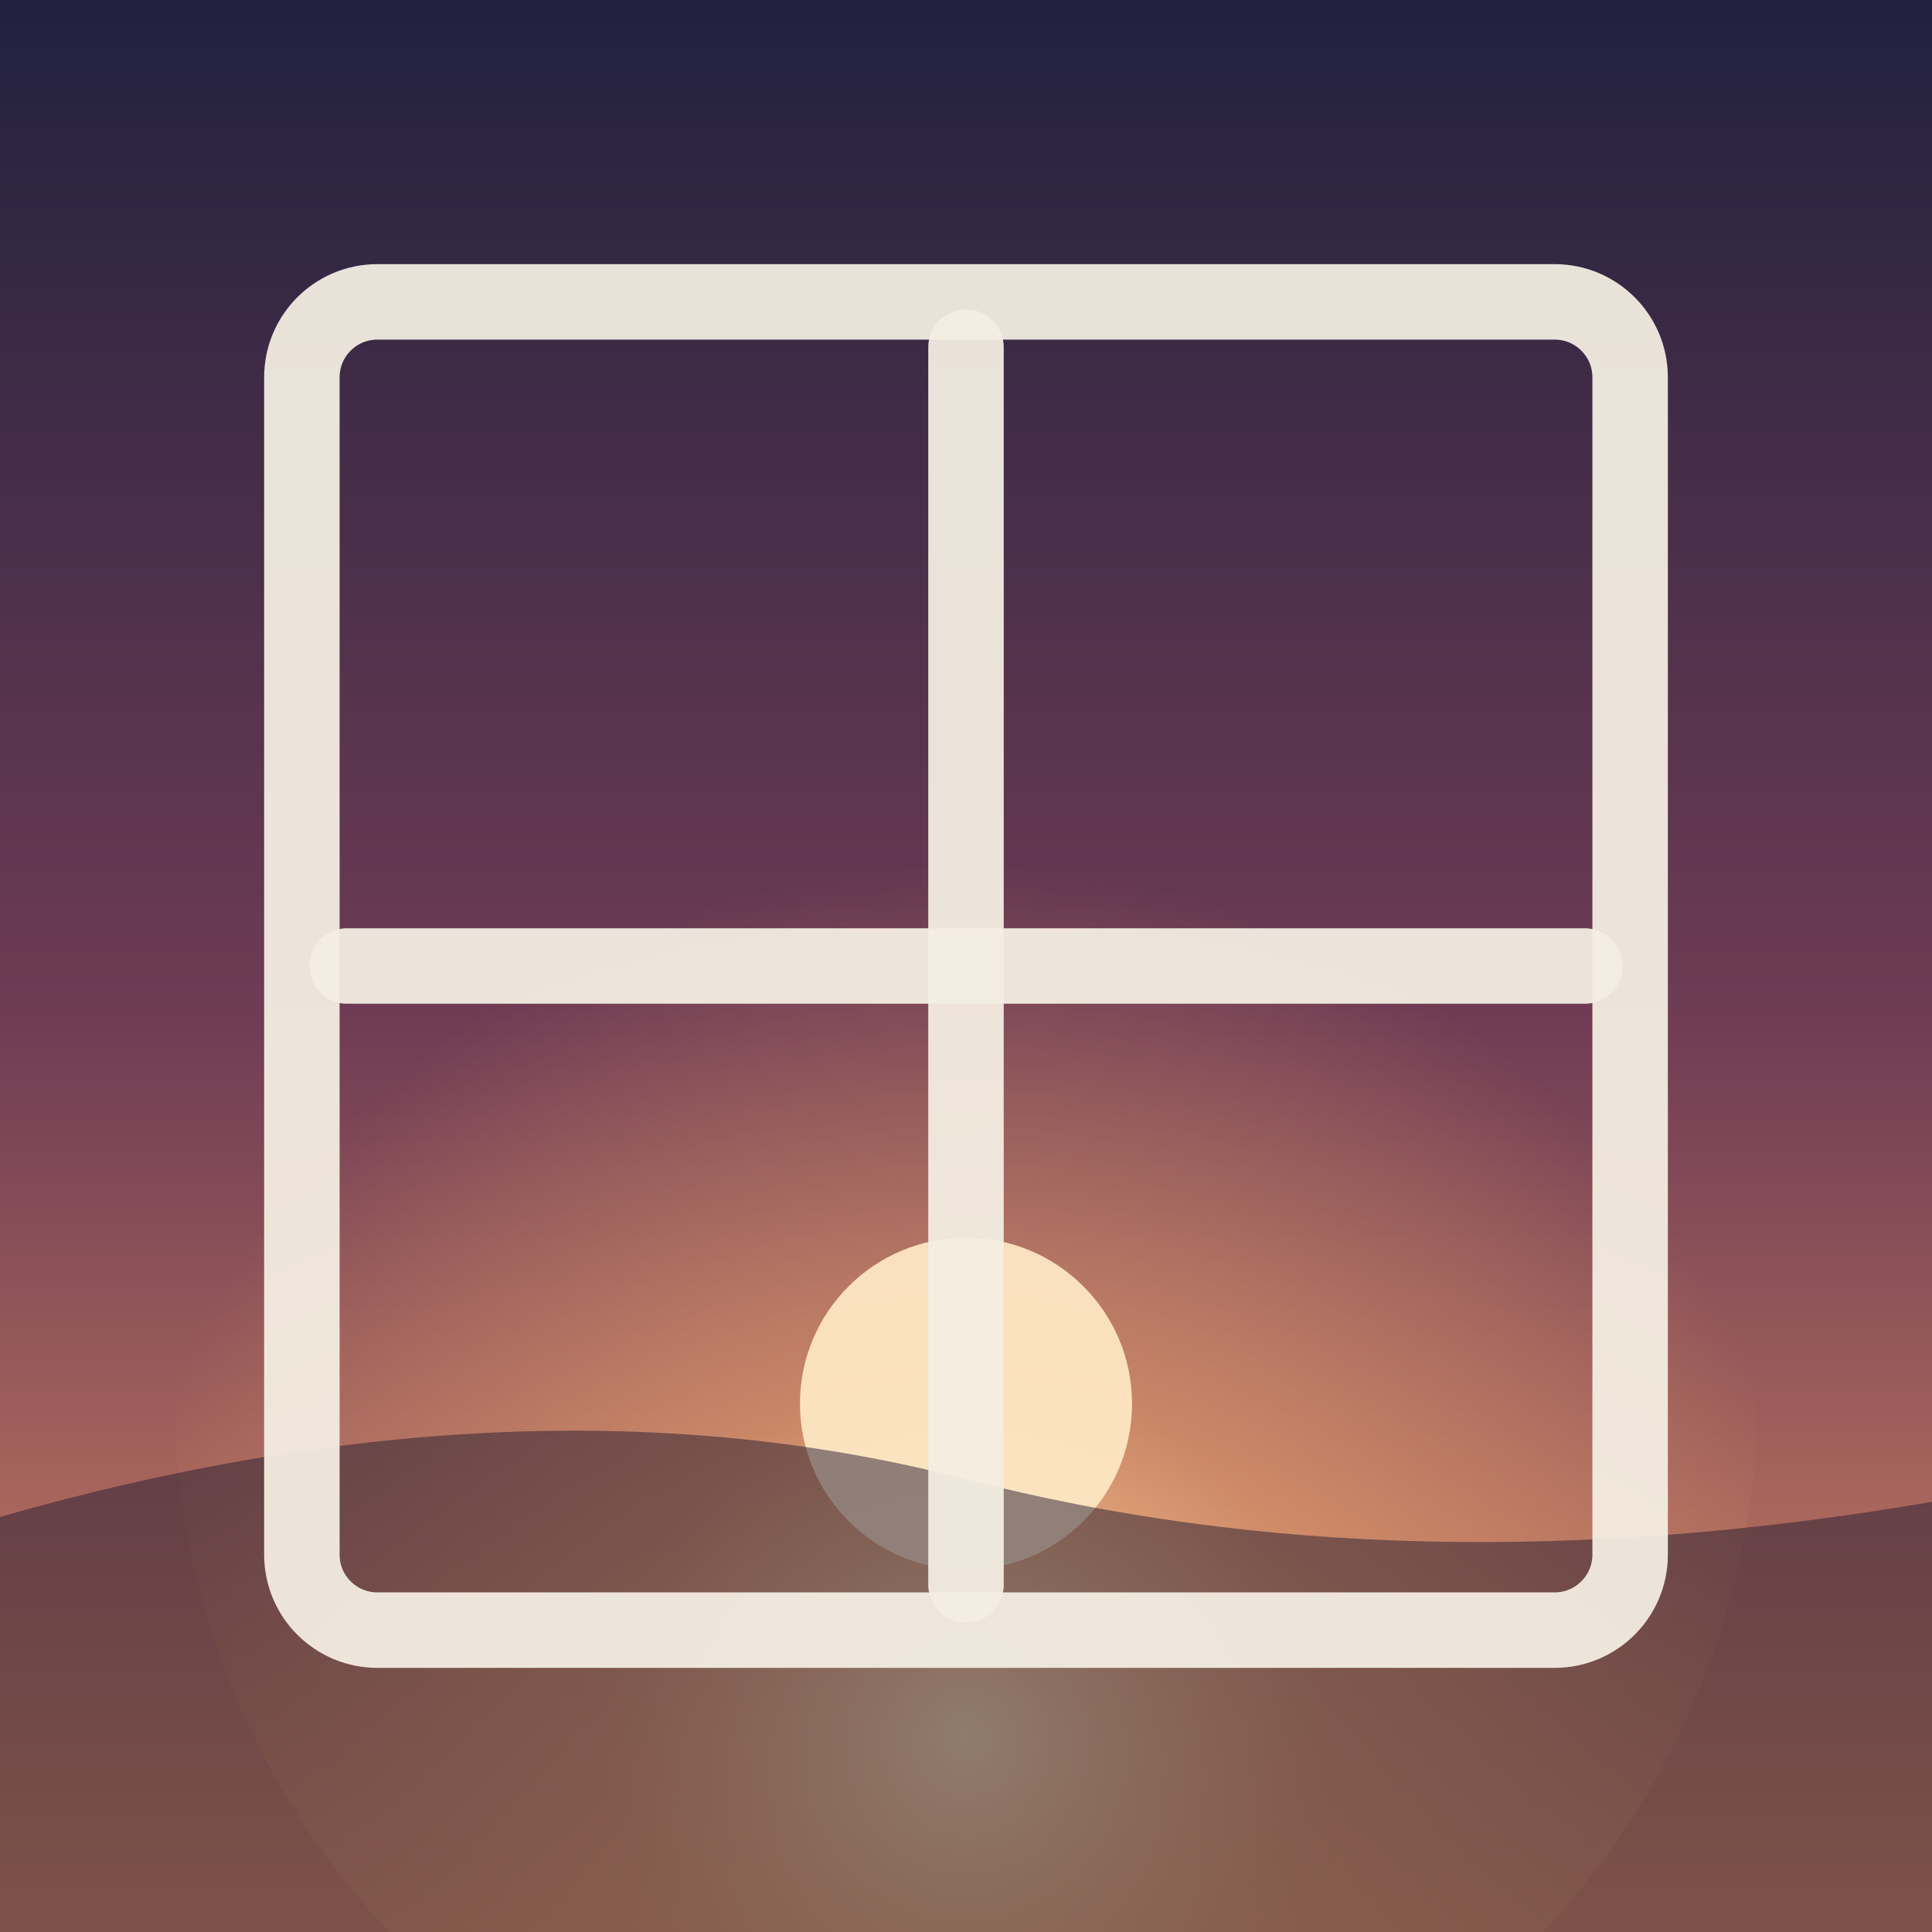
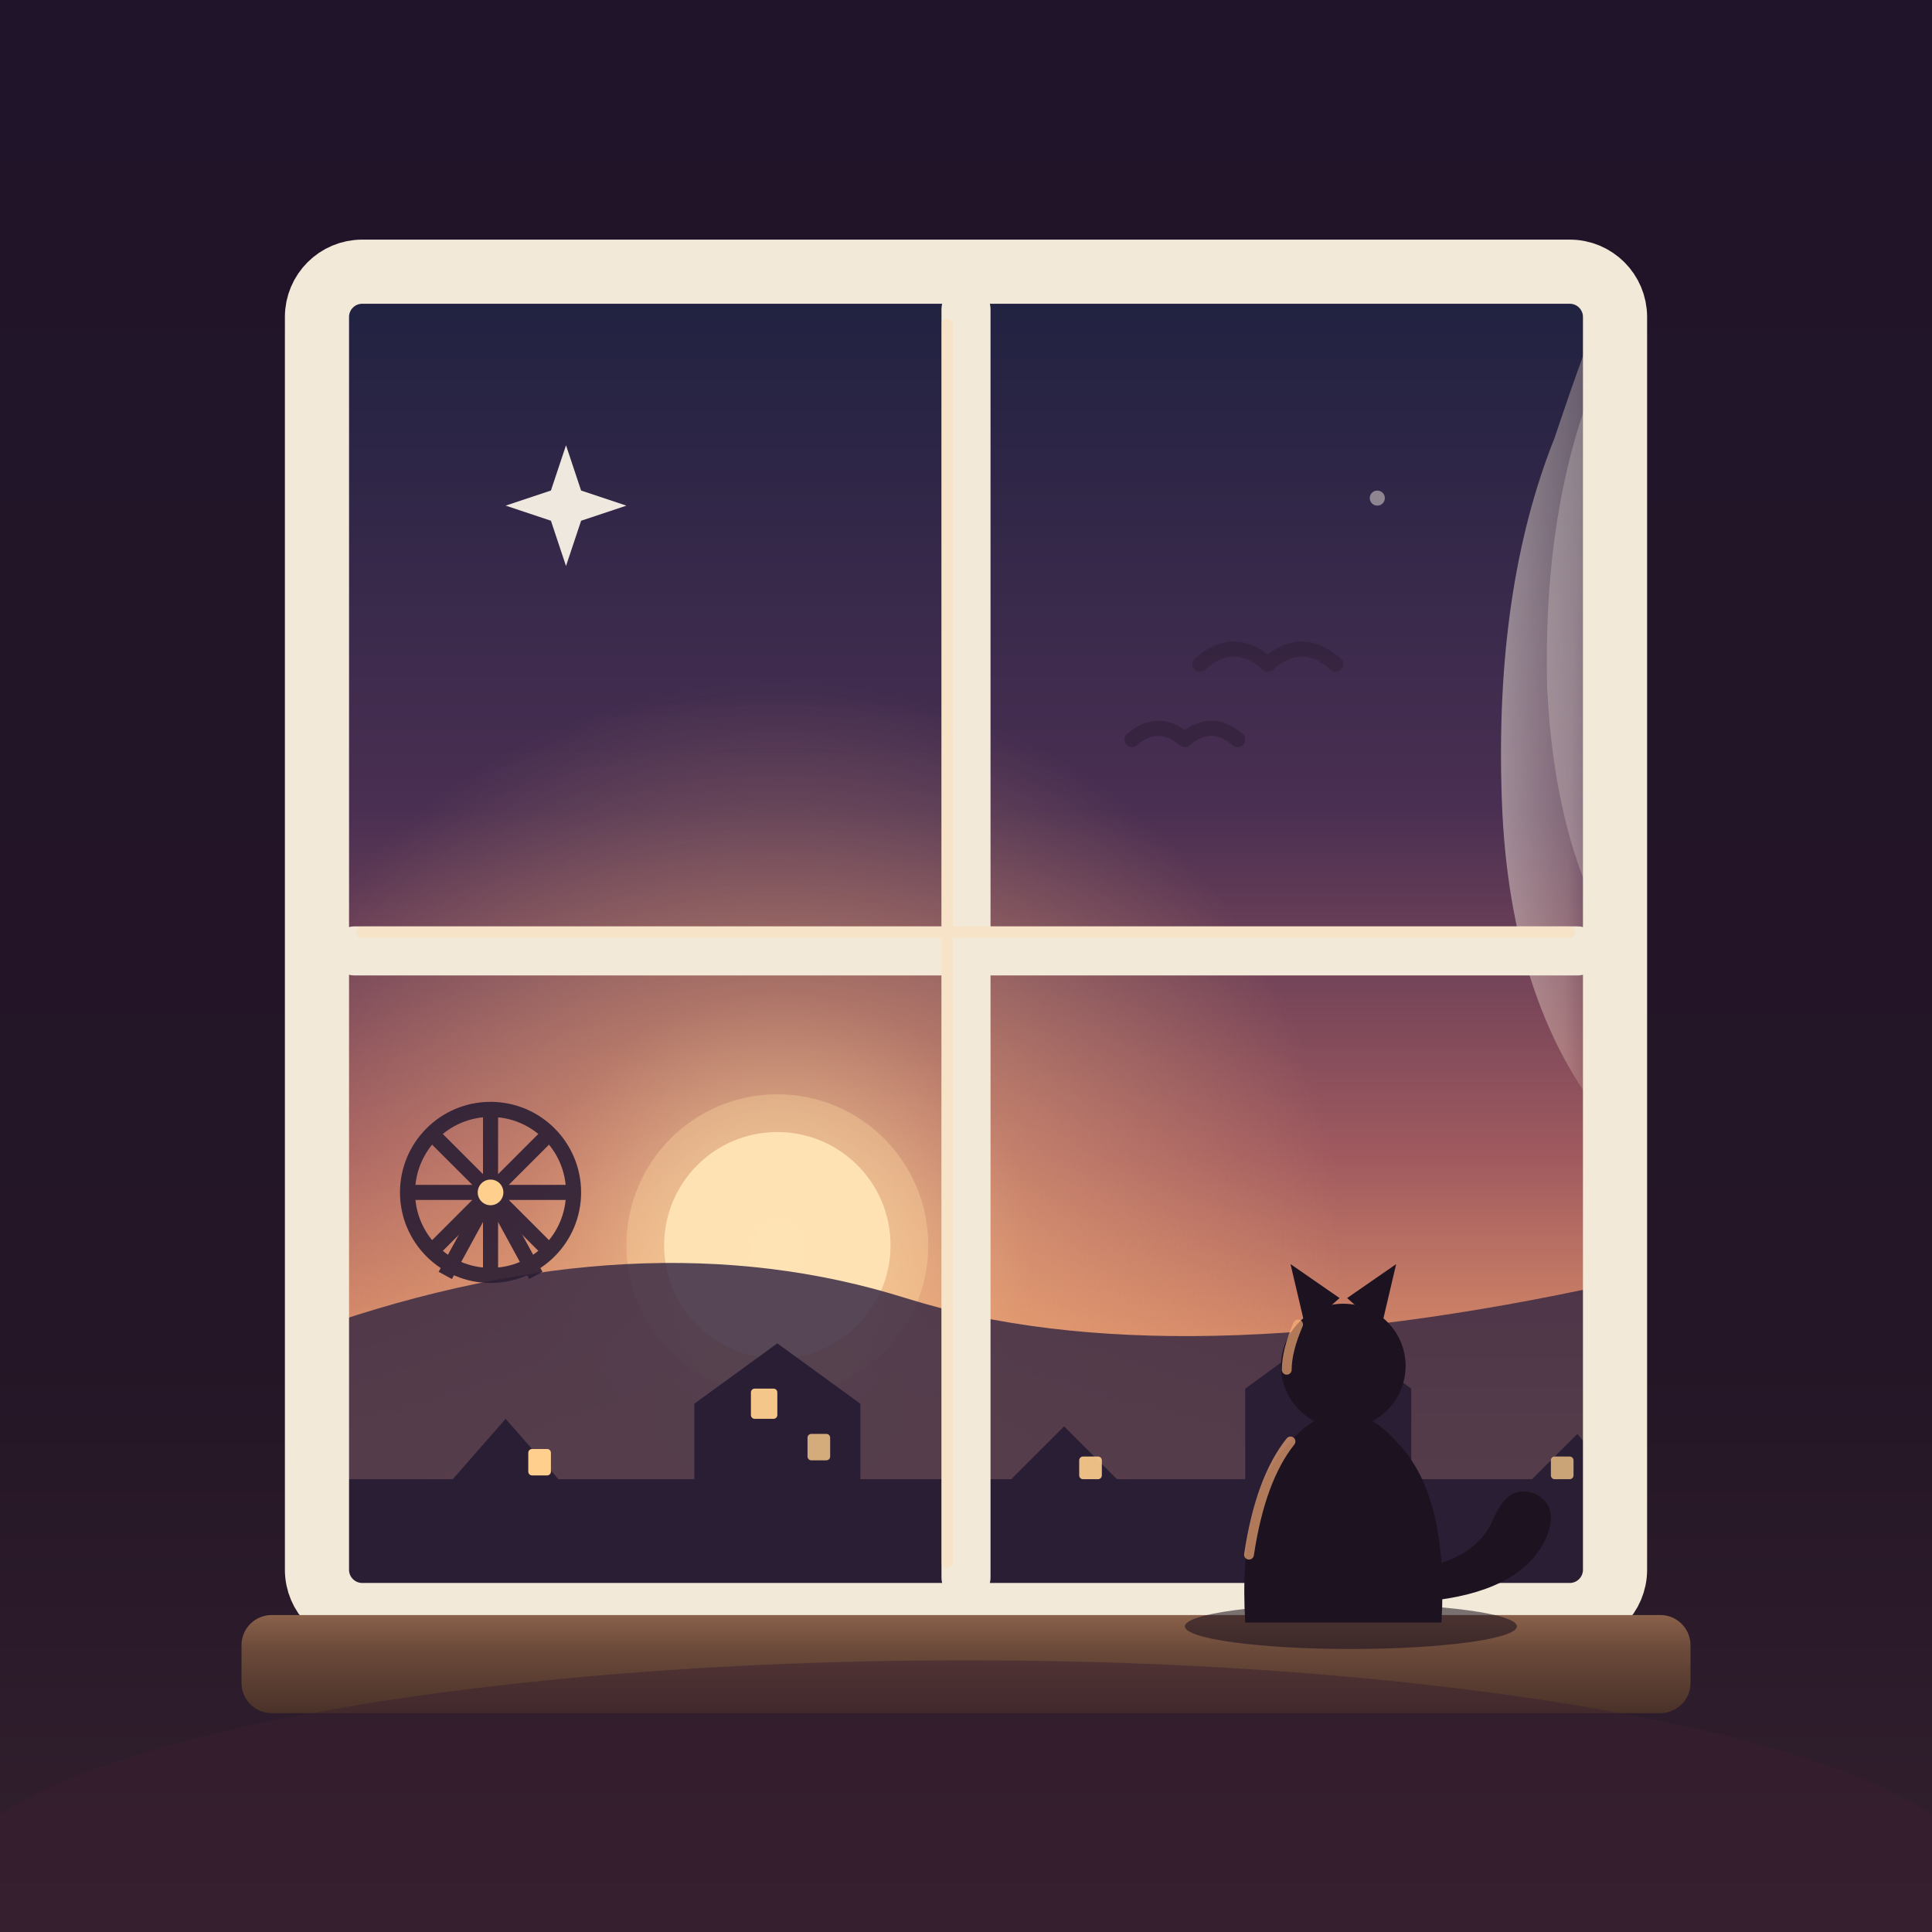
<svg xmlns="http://www.w3.org/2000/svg" width="512" height="512" viewBox="0 0 512 512">
  <defs>
    <linearGradient id="sky" x1="0" y1="0" x2="0" y2="1">
-       <stop offset="0" stop-color="#20213e" />
-       <stop offset="0.52" stop-color="#6e3b54" />
-       <stop offset="1" stop-color="#d98a63" />
+       <stop offset="0" stop-color="#1f2140" />
+       <stop offset="0.40" stop-color="#4a2f52" />
+       <stop offset="0.66" stop-color="#a05a5f" />
+       <stop offset="0.86" stop-color="#e8996a" />
+       <stop offset="1" stop-color="#f2b077" />
    </linearGradient>
-     <radialGradient id="sun" cx="0.5" cy="0.72" r="0.55">
-       <stop offset="0" stop-color="#ffe1ad" stop-opacity="0.95" />
-       <stop offset="0.42" stop-color="#ffb877" stop-opacity="0.45" />
-       <stop offset="1" stop-color="#ffb877" stop-opacity="0" />
+     <radialGradient id="sunGlow" cx="0.5" cy="0.5" r="0.5">
+       <stop offset="0" stop-color="#ffe4ad" stop-opacity="0.85" />
+       <stop offset="0.45" stop-color="#ffbd80" stop-opacity="0.38" />
+       <stop offset="1" stop-color="#ffbd80" stop-opacity="0" />
    </radialGradient>
+     <linearGradient id="wall" x1="0" y1="0" x2="0" y2="1">
+       <stop offset="0" stop-color="#20142a" />
+       <stop offset="0.7" stop-color="#241626" />
+       <stop offset="1" stop-color="#33202e" />
+     </linearGradient>
+     <linearGradient id="sill" x1="0" y1="0" x2="0" y2="1">
+       <stop offset="0" stop-color="#8a614a" />
+       <stop offset="0.35" stop-color="#6b4a3a" />
+       <stop offset="1" stop-color="#4a3229" />
+     </linearGradient>
+     <linearGradient id="curtain" x1="0" y1="0" x2="1" y2="0.2">
+       <stop offset="0" stop-color="#fff6ea" stop-opacity="0.5" />
+       <stop offset="0.7" stop-color="#ffe9d2" stop-opacity="0.3" />
+       <stop offset="1" stop-color="#ffe9d2" stop-opacity="0.06" />
+     </linearGradient>
+     <clipPath id="opening">
+       <rect x="84" y="72" width="344" height="356" rx="10" />
+     </clipPath>
  </defs>
-   <rect width="512" height="512" fill="url(#sky)" />
-   <circle cx="256" cy="368" r="210" fill="url(#sun)" />
-   <circle cx="256" cy="372" r="44" fill="#ffe9c6" opacity="0.92" />
-   <path d="M0 402 Q140 362 256 392 T512 398 L512 512 L0 512 Z" fill="#241c30" opacity="0.5" />
-   <g stroke="#f4eee2" stroke-opacity="0.94" fill="none" stroke-width="20" stroke-linecap="round" stroke-linejoin="round">
-     <rect x="80" y="80" width="352" height="352" rx="20" />
-     <line x1="256" y1="92" x2="256" y2="420" />
-     <line x1="92" y1="256" x2="420" y2="256" />
+   <g id="art">
+     <rect width="512" height="512" fill="url(#wall)" />
+     <g clip-path="url(#opening)">
+       <rect x="84" y="72" width="344" height="356" fill="url(#sky)" />
+       <circle cx="206" cy="330" r="150" fill="url(#sunGlow)" />
+       <circle cx="206" cy="330" r="30" fill="#ffe9c0" opacity="0.95" />
+       <circle cx="206" cy="330" r="40" fill="#ffd9a0" opacity="0.35" />
+       <path d="M150 118 L154 130 L166 134 L154 138 L150 150 L146 138 L134 134 L146 130 Z" fill="#fff8ec" opacity="0.92" />
+       <circle cx="256" cy="100" r="2.4" fill="#fff8ec" opacity="0.6" />
+       <circle cx="365" cy="132" r="2" fill="#fff8ec" opacity="0.45" />
+       <g stroke="#33223c" stroke-width="4" stroke-linecap="round" fill="none" opacity="0.75">
+         <path d="M318 176 q9 -8 18 0 M336 176 q9 -8 18 0" />
+         <path d="M300 196 q7 -6 14 0 M314 196 q7 -6 14 0" />
+       </g>
+       <path d="M84 352 Q170 322 240 344 T428 340 L428 428 L84 428 Z" fill="#3a2a44" opacity="0.85" />
+       <g stroke="#2a1e34" stroke-width="4" fill="none" opacity="0.9">
+         <circle cx="130" cy="316" r="22" />
+         <path d="M130 294 L130 338 M108 316 L152 316 M115 301 L145 331 M145 301 L115 331" />
+         <path d="M118 338 L130 316 L142 338" />
+       </g>
+       <circle cx="130" cy="316" r="3.4" fill="#ffcf8e" />
+       <path d="M84 392 L120 392 L134 376 L148 392 L184 392 L184 372 L206 356 L228 372 L228 392 L268 392 L282 378 L296 392 L330 392 L330 368 L352 352 L374 368 L374 392 L406 392 L418 380 L428 392 L428 428 L84 428 Z" fill="#2a1e34" />
+       <g fill="#ffcf8e">
+         <rect x="140" y="384" width="6" height="7" rx="1" />
+         <rect x="199" y="368" width="7" height="8" rx="1" opacity="0.95" />
+         <rect x="214" y="380" width="6" height="7" rx="1" opacity="0.8" />
+         <rect x="286" y="386" width="6" height="6" rx="1" opacity="0.9" />
+         <rect x="345" y="364" width="7" height="8" rx="1" />
+         <rect x="360" y="378" width="6" height="7" rx="1" opacity="0.85" />
+         <rect x="411" y="386" width="6" height="6" rx="1" opacity="0.75" />
+       </g>
+       <path d="M428 72 L428 300 Q400 268 398 212 Q396 156 412 116 Q420 92 428 72 Z" fill="url(#curtain)" />
+       <path d="M428 72 L428 250 Q412 224 410 182 Q409 140 420 108 Q424 88 428 72 Z" fill="#fff6ea" opacity="0.22" />
+     </g>
+     <g stroke="#f2e9d8" fill="none" stroke-linecap="round">
+       <rect x="84" y="72" width="344" height="356" rx="12" stroke-width="17" />
+       <line x1="256" y1="82" x2="256" y2="418" stroke-width="13" />
+       <line x1="94" y1="252" x2="418" y2="252" stroke-width="13" />
+     </g>
+     <g stroke="#ffd9a8" fill="none" stroke-linecap="round" opacity="0.35">
+       <line x1="251" y1="86" x2="251" y2="414" stroke-width="3" />
+       <line x1="96" y1="247" x2="416" y2="247" stroke-width="3" />
+     </g>
+     <rect x="64" y="428" width="384" height="26" rx="8" fill="url(#sill)" />
+     <g>
+       <ellipse cx="358" cy="431" rx="44" ry="6" fill="#160d1c" opacity="0.55" />
+       <path d="M330 430 Q328 396 342 382 Q348 375 356 374 Q364 375 370 382 Q384 396 382 430 Z" fill="#1c1220" />
+       <circle cx="356" cy="362" r="16.5" fill="#1c1220" />
+       <path d="M346 352 L342 335 L355 344 Z" fill="#1c1220" />
+       <path d="M366 352 L370 335 L357 344 Z" fill="#1c1220" />
+       <path d="M381 424 Q404 421 410 407 Q413 399 407 396 Q400 393 396 402 Q392 412 379 415 Z" fill="#1c1220" />
+       <path d="M344 351 Q341 358 341 363 M342 382 Q334 392 331 412" stroke="#ffb27a" stroke-width="2.6" fill="none" stroke-linecap="round" opacity="0.65" />
+     </g>
+     <ellipse cx="256" cy="500" rx="270" ry="60" fill="#3a2030" opacity="0.5" />
  </g>
</svg>
